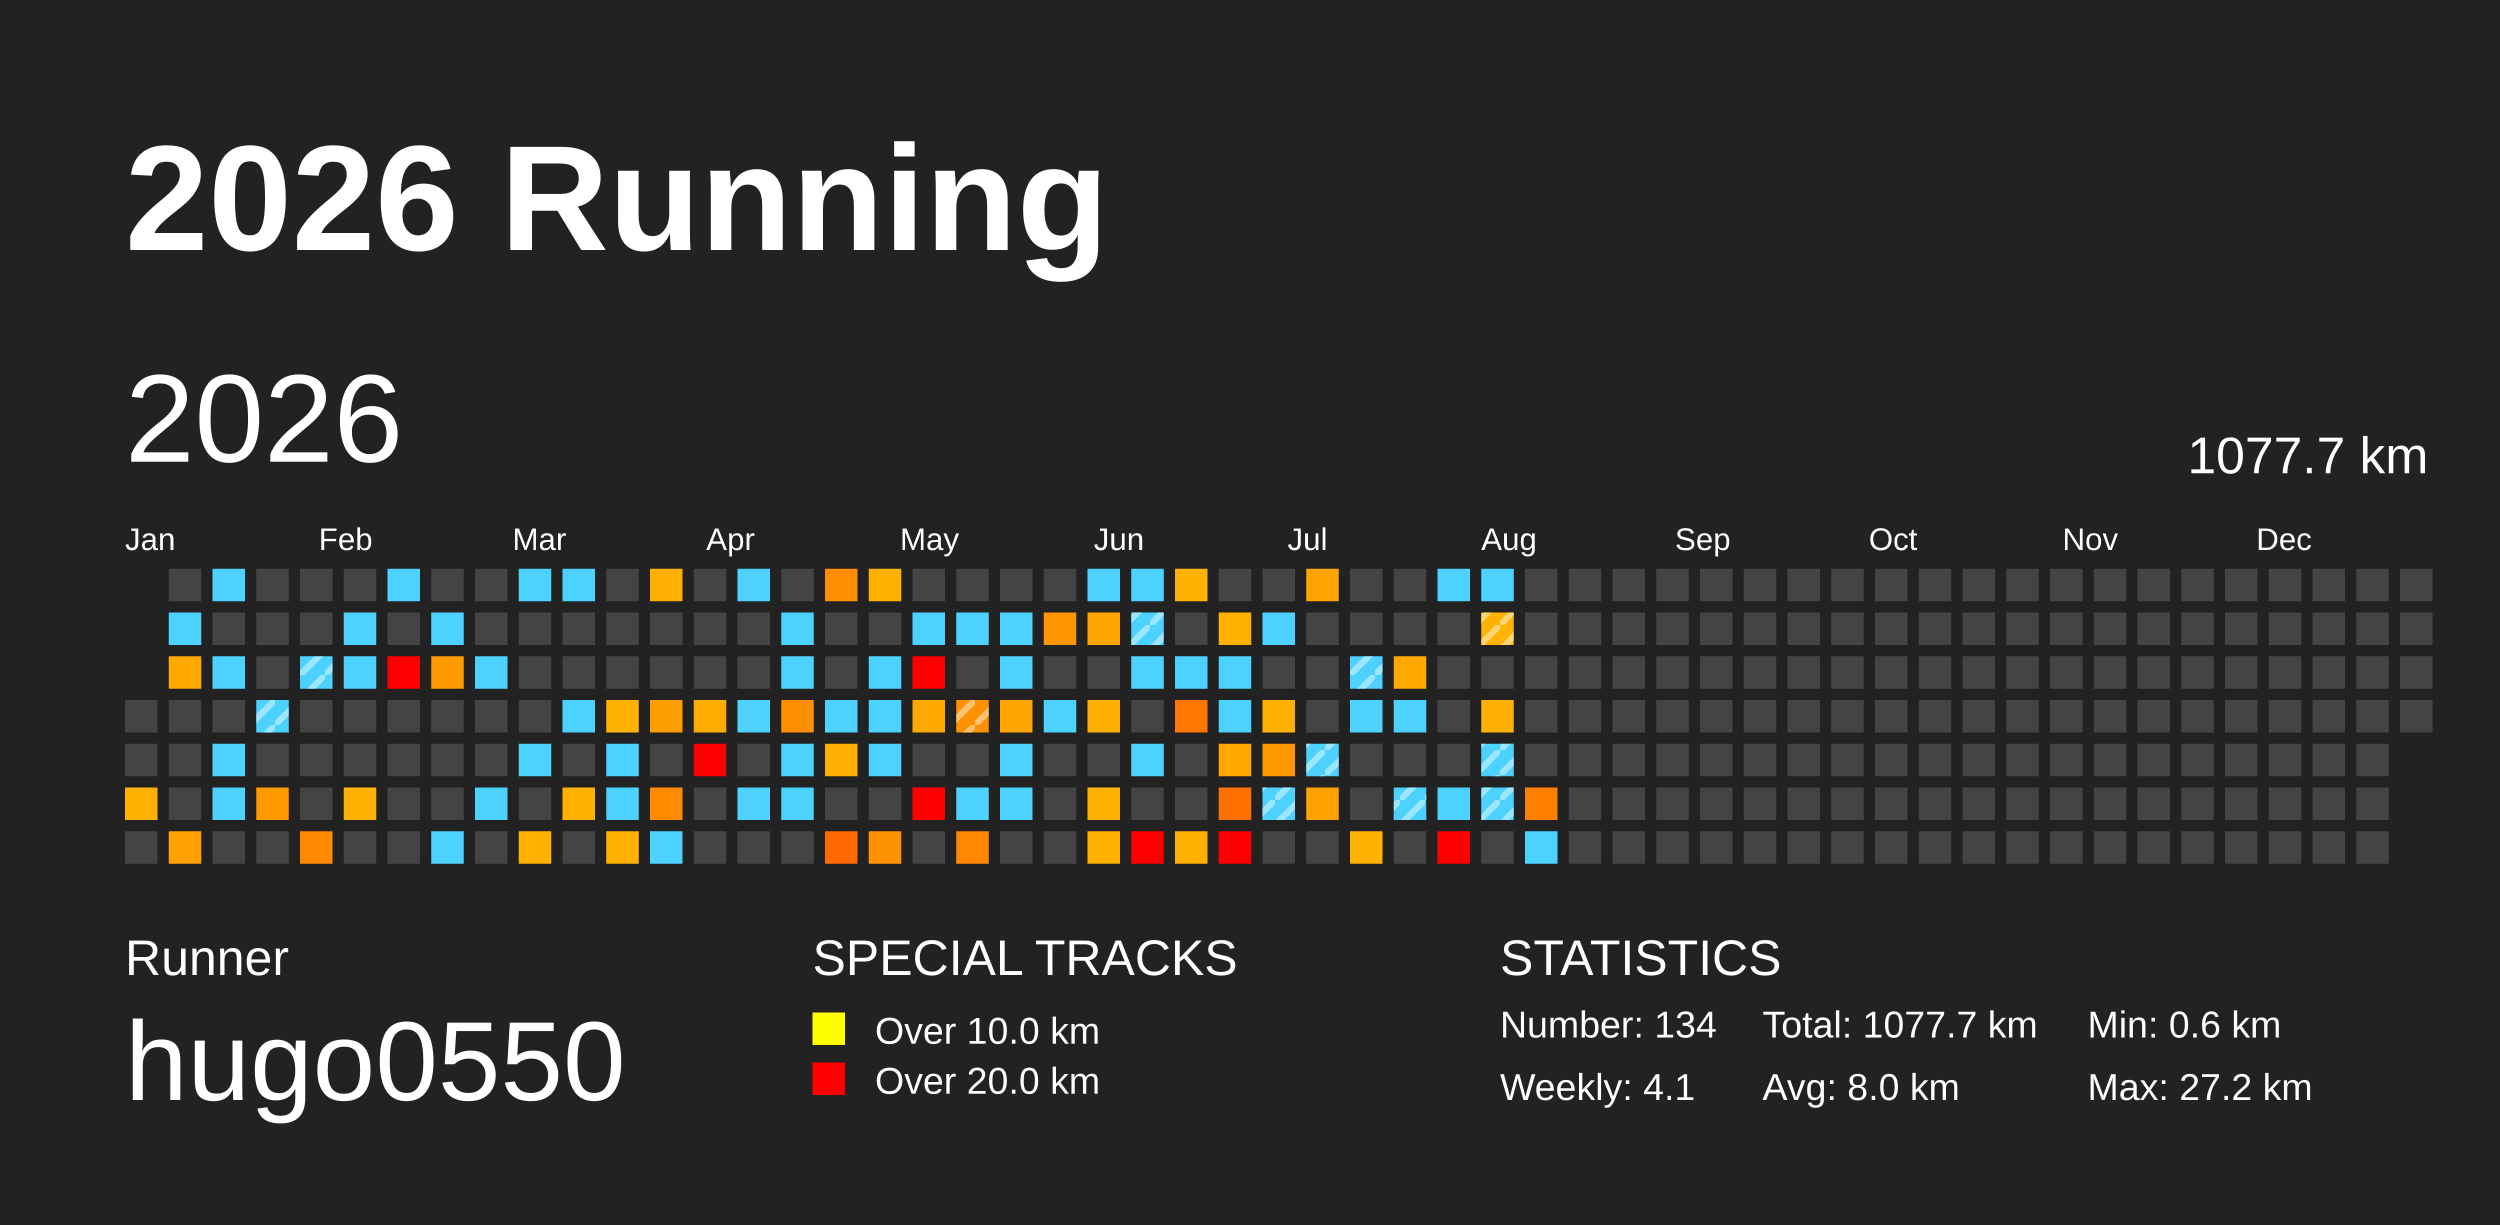
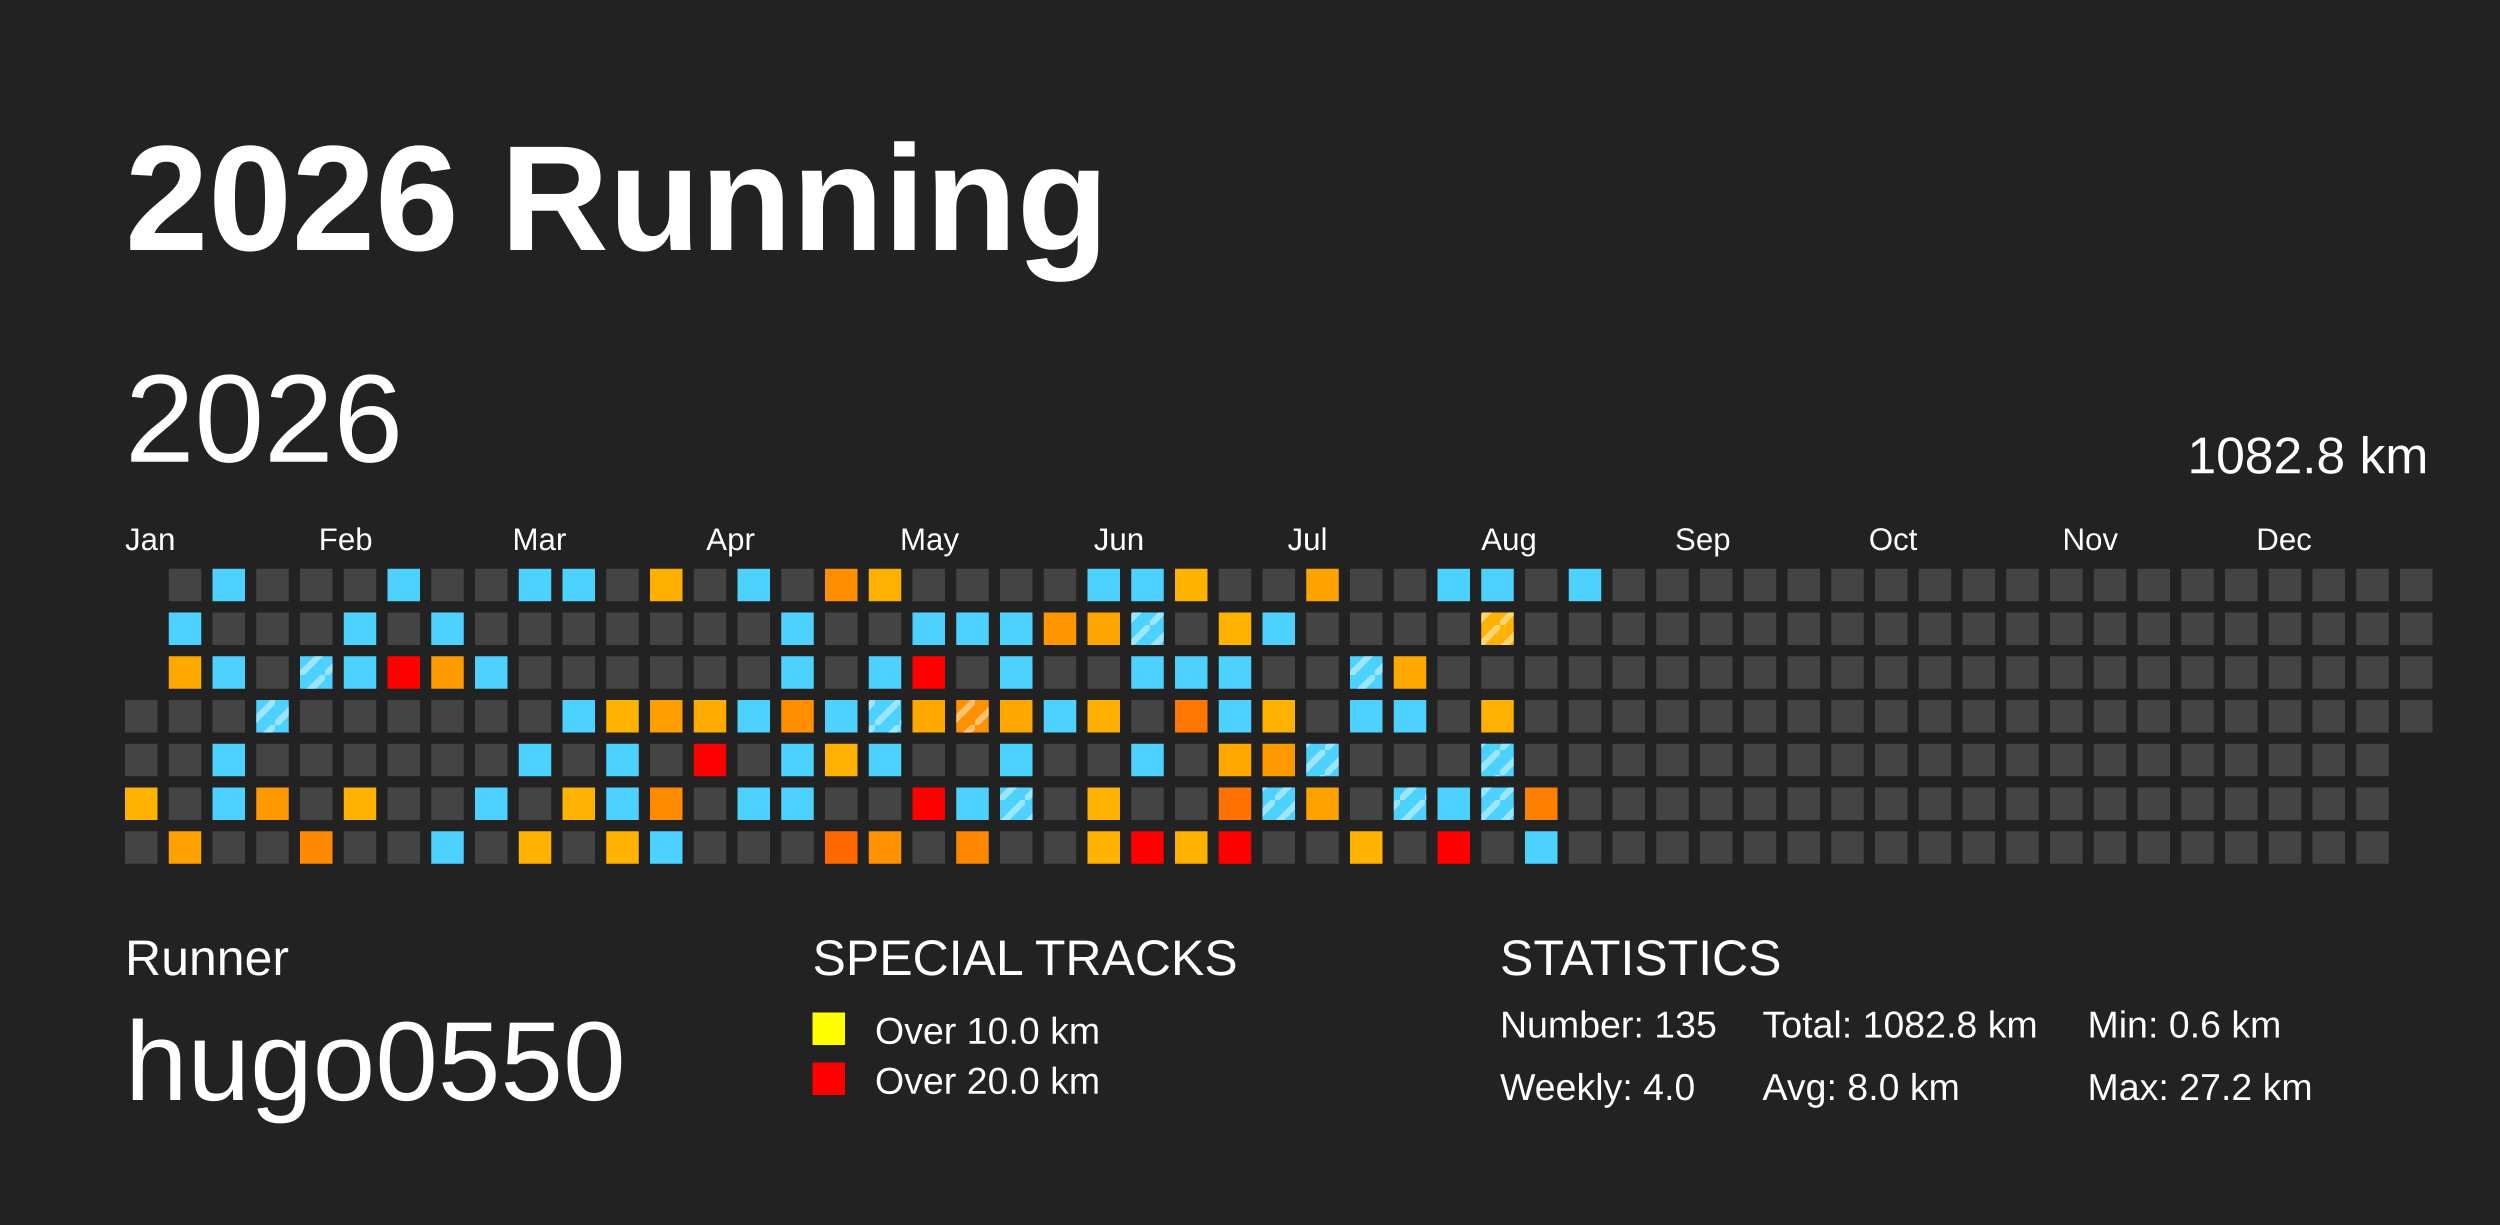
<svg xmlns="http://www.w3.org/2000/svg" baseProfile="full" height="98mm" version="1.1" viewBox="0,0,200,98" width="200mm">
  <defs>
    <pattern height="2" id="indoor-stripe" patternUnits="userSpaceOnUse" width="2">
      <line stroke="white" stroke-opacity="0.45" stroke-width="0.5" x1="0" x2="2" y1="2" y2="0" />
    </pattern>
  </defs>
  <rect fill="#222222" height="98" width="200" x="0" y="0" />
  <text fill="#FFFFFF" style="font-size:12px; font-family:Arial; font-weight:bold;" x="10" y="20">2026 Running</text>
  <text fill="#FFFFFF" style="font-size:4px; font-family:Arial" x="10" y="78">Runner</text>
  <text fill="#FFFFFF" style="font-size:9px; font-family:Arial" x="10" y="88">hugo0550</text>
  <text fill="#FFFFFF" style="font-size:4px; font-family:Arial" x="65" y="78">SPECIAL TRACKS</text>
  <rect fill="yellow" height="2.6" width="2.6" x="65" y="81" />
  <text fill="#FFFFFF" style="font-size:3px; font-family:Arial" x="70" y="83.5">Over 10.0 km</text>
  <rect fill="red" height="2.6" width="2.6" x="65" y="85" />
  <text fill="#FFFFFF" style="font-size:3px; font-family:Arial" x="70" y="87.5">Over 20.0 km</text>
  <text fill="#FFFFFF" style="font-size:4px; font-family:Arial" x="120" y="78">STATISTICS</text>
-   <text fill="#FFFFFF" style="font-size:3px; font-family:Arial" x="120" y="83">Number: 134</text>
-   <text fill="#FFFFFF" style="font-size:3px; font-family:Arial" x="120" y="88">Weekly: 4.1</text>
-   <text fill="#FFFFFF" style="font-size:3px; font-family:Arial" x="141" y="83">Total: 1077.7 km</text>
+   <text fill="#FFFFFF" style="font-size:3px; font-family:Arial" x="120" y="83">Number: 135</text>
+   <text fill="#FFFFFF" style="font-size:3px; font-family:Arial" x="120" y="88">Weekly: 4.0</text>
+   <text fill="#FFFFFF" style="font-size:3px; font-family:Arial" x="141" y="83">Total: 1082.8 km</text>
  <text fill="#FFFFFF" style="font-size:3px; font-family:Arial" x="141" y="88">Avg: 8.0 km</text>
  <text fill="#FFFFFF" style="font-size:3px; font-family:Arial" x="167" y="83">Min: 0.6 km</text>
  <text fill="#FFFFFF" style="font-size:3px; font-family:Arial" x="167" y="88">Max: 27.2 km</text>
  <text dominant-baseline="hanging" fill="#FFFFFF" style="font-size:10.0px; font-family:Arial;" x="10" y="30">2026</text>
-   <text dominant-baseline="hanging" fill="#FFFFFF" style="font-size:4.125px; font-family:Arial;" x="175" y="35">1077.7 km</text>
+   <text dominant-baseline="hanging" fill="#FFFFFF" style="font-size:4.125px; font-family:Arial;" x="175" y="35">1082.8 km</text>
  <text fill="#FFFFFF" style="font-size:2.5px; font-family:Arial" x="10.0" y="44">Jan</text>
  <text fill="#FFFFFF" style="font-size:2.5px; font-family:Arial" x="25.5" y="44">Feb</text>
  <text fill="#FFFFFF" style="font-size:2.5px; font-family:Arial" x="41.0" y="44">Mar</text>
  <text fill="#FFFFFF" style="font-size:2.5px; font-family:Arial" x="56.5" y="44">Apr</text>
  <text fill="#FFFFFF" style="font-size:2.5px; font-family:Arial" x="72.0" y="44">May</text>
  <text fill="#FFFFFF" style="font-size:2.5px; font-family:Arial" x="87.5" y="44">Jun</text>
  <text fill="#FFFFFF" style="font-size:2.5px; font-family:Arial" x="103.0" y="44">Jul</text>
  <text fill="#FFFFFF" style="font-size:2.5px; font-family:Arial" x="118.5" y="44">Aug</text>
  <text fill="#FFFFFF" style="font-size:2.5px; font-family:Arial" x="134.0" y="44">Sep</text>
  <text fill="#FFFFFF" style="font-size:2.5px; font-family:Arial" x="149.5" y="44">Oct</text>
  <text fill="#FFFFFF" style="font-size:2.5px; font-family:Arial" x="165.0" y="44">Nov</text>
  <text fill="#FFFFFF" style="font-size:2.5px; font-family:Arial" x="180.5" y="44">Dec</text>
  <rect fill="#444444" height="2.6" width="2.6" x="10.0" y="56.0" />
  <rect fill="#444444" height="2.6" width="2.6" x="10.0" y="59.5" />
  <rect fill="#ffb300" height="2.6" width="2.6" x="10.0" y="63.0" />
  <rect fill="#444444" height="2.6" width="2.6" x="10.0" y="66.5" />
  <rect fill="#444444" height="2.6" width="2.6" x="13.5" y="45.5" />
  <rect fill="#4dd2ff" height="2.6" width="2.6" x="13.5" y="49.0" />
  <rect fill="#ffa800" height="2.6" width="2.6" x="13.5" y="52.5" />
  <rect fill="#444444" height="2.6" width="2.6" x="13.5" y="56.0" />
  <rect fill="#444444" height="2.6" width="2.6" x="13.5" y="59.5" />
  <rect fill="#444444" height="2.6" width="2.6" x="13.5" y="63.0" />
  <rect fill="#ffa100" height="2.6" width="2.6" x="13.5" y="66.5" />
  <rect fill="#4dd2ff" height="2.6" width="2.6" x="17.0" y="45.5" />
  <rect fill="#444444" height="2.6" width="2.6" x="17.0" y="49.0" />
  <rect fill="#4dd2ff" height="2.6" width="2.6" x="17.0" y="52.5" />
  <rect fill="#444444" height="2.6" width="2.6" x="17.0" y="56.0" />
  <rect fill="#4dd2ff" height="2.6" width="2.6" x="17.0" y="59.5" />
  <rect fill="#4dd2ff" height="2.6" width="2.6" x="17.0" y="63.0" />
  <rect fill="#444444" height="2.6" width="2.6" x="17.0" y="66.5" />
  <rect fill="#444444" height="2.6" width="2.6" x="20.5" y="45.5" />
  <rect fill="#444444" height="2.6" width="2.6" x="20.5" y="49.0" />
  <rect fill="#444444" height="2.6" width="2.6" x="20.5" y="52.5" />
  <rect fill="#4dd2ff" height="2.6" width="2.6" x="20.5" y="56.0" />
  <rect fill="url(#indoor-stripe)" height="2.6" style="pointer-events: none;" width="2.6" x="20.5" y="56.0" />
  <rect fill="#444444" height="2.6" width="2.6" x="20.5" y="59.5" />
  <rect fill="#ff9900" height="2.6" width="2.6" x="20.5" y="63.0" />
  <rect fill="#444444" height="2.6" width="2.6" x="20.5" y="66.5" />
  <rect fill="#444444" height="2.6" width="2.6" x="24.0" y="45.5" />
  <rect fill="#444444" height="2.6" width="2.6" x="24.0" y="49.0" />
  <rect fill="#4dd2ff" height="2.6" width="2.6" x="24.0" y="52.5" />
  <rect fill="url(#indoor-stripe)" height="2.6" style="pointer-events: none;" width="2.6" x="24.0" y="52.5" />
  <rect fill="#444444" height="2.6" width="2.6" x="24.0" y="56.0" />
  <rect fill="#444444" height="2.6" width="2.6" x="24.0" y="59.5" />
  <rect fill="#444444" height="2.6" width="2.6" x="24.0" y="63.0" />
  <rect fill="#ff8900" height="2.6" width="2.6" x="24.0" y="66.5" />
  <rect fill="#444444" height="2.6" width="2.6" x="27.5" y="45.5" />
  <rect fill="#4dd2ff" height="2.6" width="2.6" x="27.5" y="49.0" />
  <rect fill="#4dd2ff" height="2.6" width="2.6" x="27.5" y="52.5" />
  <rect fill="#444444" height="2.6" width="2.6" x="27.5" y="56.0" />
  <rect fill="#444444" height="2.6" width="2.6" x="27.5" y="59.5" />
  <rect fill="#ffb300" height="2.6" width="2.6" x="27.5" y="63.0" />
  <rect fill="#444444" height="2.6" width="2.6" x="27.5" y="66.5" />
  <rect fill="#4dd2ff" height="2.6" width="2.6" x="31.0" y="45.5" />
  <rect fill="#444444" height="2.6" width="2.6" x="31.0" y="49.0" />
  <rect fill="red" height="2.6" width="2.6" x="31.0" y="52.5" />
  <rect fill="#444444" height="2.6" width="2.6" x="31.0" y="56.0" />
  <rect fill="#444444" height="2.6" width="2.6" x="31.0" y="59.5" />
  <rect fill="#444444" height="2.6" width="2.6" x="31.0" y="63.0" />
  <rect fill="#444444" height="2.6" width="2.6" x="31.0" y="66.5" />
  <rect fill="#444444" height="2.6" width="2.6" x="34.5" y="45.5" />
  <rect fill="#4dd2ff" height="2.6" width="2.6" x="34.5" y="49.0" />
  <rect fill="#ff9a00" height="2.6" width="2.6" x="34.5" y="52.5" />
  <rect fill="#444444" height="2.6" width="2.6" x="34.5" y="56.0" />
  <rect fill="#444444" height="2.6" width="2.6" x="34.5" y="59.5" />
  <rect fill="#444444" height="2.6" width="2.6" x="34.5" y="63.0" />
  <rect fill="#4dd2ff" height="2.6" width="2.6" x="34.5" y="66.5" />
  <rect fill="#444444" height="2.6" width="2.6" x="38.0" y="45.5" />
  <rect fill="#444444" height="2.6" width="2.6" x="38.0" y="49.0" />
  <rect fill="#4dd2ff" height="2.6" width="2.6" x="38.0" y="52.5" />
  <rect fill="#444444" height="2.6" width="2.6" x="38.0" y="56.0" />
  <rect fill="#444444" height="2.6" width="2.6" x="38.0" y="59.5" />
  <rect fill="#4dd2ff" height="2.6" width="2.6" x="38.0" y="63.0" />
  <rect fill="#444444" height="2.6" width="2.6" x="38.0" y="66.5" />
  <rect fill="#4dd2ff" height="2.6" width="2.6" x="41.5" y="45.5" />
  <rect fill="#444444" height="2.6" width="2.6" x="41.5" y="49.0" />
  <rect fill="#444444" height="2.6" width="2.6" x="41.5" y="52.5" />
  <rect fill="#444444" height="2.6" width="2.6" x="41.5" y="56.0" />
  <rect fill="#4dd2ff" height="2.6" width="2.6" x="41.5" y="59.5" />
  <rect fill="#444444" height="2.6" width="2.6" x="41.5" y="63.0" />
  <rect fill="#ffb300" height="2.6" width="2.6" x="41.5" y="66.5" />
  <rect fill="#4dd2ff" height="2.6" width="2.6" x="45.0" y="45.5" />
  <rect fill="#444444" height="2.6" width="2.6" x="45.0" y="49.0" />
  <rect fill="#444444" height="2.6" width="2.6" x="45.0" y="52.5" />
  <rect fill="#4dd2ff" height="2.6" width="2.6" x="45.0" y="56.0" />
  <rect fill="#444444" height="2.6" width="2.6" x="45.0" y="59.5" />
  <rect fill="#ffb200" height="2.6" width="2.6" x="45.0" y="63.0" />
  <rect fill="#444444" height="2.6" width="2.6" x="45.0" y="66.5" />
  <rect fill="#444444" height="2.6" width="2.6" x="48.5" y="45.5" />
  <rect fill="#444444" height="2.6" width="2.6" x="48.5" y="49.0" />
  <rect fill="#444444" height="2.6" width="2.6" x="48.5" y="52.5" />
  <rect fill="#ffb200" height="2.6" width="2.6" x="48.5" y="56.0" />
  <rect fill="#4dd2ff" height="2.6" width="2.6" x="48.5" y="59.5" />
  <rect fill="#4dd2ff" height="2.6" width="2.6" x="48.5" y="63.0" />
  <rect fill="#ffb300" height="2.6" width="2.6" x="48.5" y="66.5" />
  <rect fill="#ffaf00" height="2.6" width="2.6" x="52.0" y="45.5" />
  <rect fill="#444444" height="2.6" width="2.6" x="52.0" y="49.0" />
  <rect fill="#444444" height="2.6" width="2.6" x="52.0" y="52.5" />
  <rect fill="#ff9e00" height="2.6" width="2.6" x="52.0" y="56.0" />
  <rect fill="#444444" height="2.6" width="2.6" x="52.0" y="59.5" />
  <rect fill="#ff8c00" height="2.6" width="2.6" x="52.0" y="63.0" />
  <rect fill="#4dd2ff" height="2.6" width="2.6" x="52.0" y="66.5" />
  <rect fill="#444444" height="2.6" width="2.6" x="55.5" y="45.5" />
  <rect fill="#444444" height="2.6" width="2.6" x="55.5" y="49.0" />
  <rect fill="#444444" height="2.6" width="2.6" x="55.5" y="52.5" />
  <rect fill="#ffac00" height="2.6" width="2.6" x="55.5" y="56.0" />
  <rect fill="red" height="2.6" width="2.6" x="55.5" y="59.5" />
  <rect fill="#444444" height="2.6" width="2.6" x="55.5" y="63.0" />
  <rect fill="#444444" height="2.6" width="2.6" x="55.5" y="66.5" />
  <rect fill="#4dd2ff" height="2.6" width="2.6" x="59.0" y="45.5" />
  <rect fill="#444444" height="2.6" width="2.6" x="59.0" y="49.0" />
  <rect fill="#444444" height="2.6" width="2.6" x="59.0" y="52.5" />
  <rect fill="#4dd2ff" height="2.6" width="2.6" x="59.0" y="56.0" />
  <rect fill="#444444" height="2.6" width="2.6" x="59.0" y="59.5" />
  <rect fill="#4dd2ff" height="2.6" width="2.6" x="59.0" y="63.0" />
  <rect fill="#444444" height="2.6" width="2.6" x="59.0" y="66.5" />
  <rect fill="#444444" height="2.6" width="2.6" x="62.5" y="45.5" />
  <rect fill="#4dd2ff" height="2.6" width="2.6" x="62.5" y="49.0" />
  <rect fill="#4dd2ff" height="2.6" width="2.6" x="62.5" y="52.5" />
  <rect fill="#ff8e00" height="2.6" width="2.6" x="62.5" y="56.0" />
  <rect fill="#4dd2ff" height="2.6" width="2.6" x="62.5" y="59.5" />
  <rect fill="#4dd2ff" height="2.6" width="2.6" x="62.5" y="63.0" />
  <rect fill="#444444" height="2.6" width="2.6" x="62.5" y="66.5" />
  <rect fill="#ff8f00" height="2.6" width="2.6" x="66.0" y="45.5" />
  <rect fill="#444444" height="2.6" width="2.6" x="66.0" y="49.0" />
  <rect fill="#444444" height="2.6" width="2.6" x="66.0" y="52.5" />
  <rect fill="#4dd2ff" height="2.6" width="2.6" x="66.0" y="56.0" />
  <rect fill="#ffb000" height="2.6" width="2.6" x="66.0" y="59.5" />
  <rect fill="#444444" height="2.6" width="2.6" x="66.0" y="63.0" />
  <rect fill="#ff6900" height="2.6" width="2.6" x="66.0" y="66.5" />
  <rect fill="#ffb100" height="2.6" width="2.6" x="69.5" y="45.5" />
  <rect fill="#444444" height="2.6" width="2.6" x="69.5" y="49.0" />
  <rect fill="#4dd2ff" height="2.6" width="2.6" x="69.5" y="52.5" />
  <rect fill="#4dd2ff" height="2.6" width="2.6" x="69.5" y="56.0" />
+   <rect fill="url(#indoor-stripe)" height="2.6" style="pointer-events: none;" width="2.6" x="69.5" y="56.0" />
  <rect fill="#4dd2ff" height="2.6" width="2.6" x="69.5" y="59.5" />
  <rect fill="#444444" height="2.6" width="2.6" x="69.5" y="63.0" />
  <rect fill="#ff9200" height="2.6" width="2.6" x="69.5" y="66.5" />
  <rect fill="#444444" height="2.6" width="2.6" x="73.0" y="45.5" />
  <rect fill="#4dd2ff" height="2.6" width="2.6" x="73.0" y="49.0" />
  <rect fill="red" height="2.6" width="2.6" x="73.0" y="52.5" />
  <rect fill="#ffa900" height="2.6" width="2.6" x="73.0" y="56.0" />
  <rect fill="#444444" height="2.6" width="2.6" x="73.0" y="59.5" />
  <rect fill="red" height="2.6" width="2.6" x="73.0" y="63.0" />
  <rect fill="#444444" height="2.6" width="2.6" x="73.0" y="66.5" />
  <rect fill="#444444" height="2.6" width="2.6" x="76.5" y="45.5" />
  <rect fill="#4dd2ff" height="2.6" width="2.6" x="76.5" y="49.0" />
  <rect fill="#444444" height="2.6" width="2.6" x="76.5" y="52.5" />
  <rect fill="#ff9000" height="2.6" width="2.6" x="76.5" y="56.0" />
  <rect fill="url(#indoor-stripe)" height="2.6" style="pointer-events: none;" width="2.6" x="76.5" y="56.0" />
  <rect fill="#444444" height="2.6" width="2.6" x="76.5" y="59.5" />
  <rect fill="#4dd2ff" height="2.6" width="2.6" x="76.5" y="63.0" />
  <rect fill="#ff8800" height="2.6" width="2.6" x="76.5" y="66.5" />
  <rect fill="#444444" height="2.6" width="2.6" x="80.0" y="45.5" />
  <rect fill="#4dd2ff" height="2.6" width="2.6" x="80.0" y="49.0" />
  <rect fill="#4dd2ff" height="2.6" width="2.6" x="80.0" y="52.5" />
  <rect fill="#ffa600" height="2.6" width="2.6" x="80.0" y="56.0" />
  <rect fill="#4dd2ff" height="2.6" width="2.6" x="80.0" y="59.5" />
  <rect fill="#4dd2ff" height="2.6" width="2.6" x="80.0" y="63.0" />
+   <rect fill="url(#indoor-stripe)" height="2.6" style="pointer-events: none;" width="2.6" x="80.0" y="63.0" />
  <rect fill="#444444" height="2.6" width="2.6" x="80.0" y="66.5" />
  <rect fill="#444444" height="2.6" width="2.6" x="83.5" y="45.5" />
  <rect fill="#ff9600" height="2.6" width="2.6" x="83.5" y="49.0" />
  <rect fill="#444444" height="2.6" width="2.6" x="83.5" y="52.5" />
  <rect fill="#4dd2ff" height="2.6" width="2.6" x="83.5" y="56.0" />
  <rect fill="#444444" height="2.6" width="2.6" x="83.5" y="59.5" />
  <rect fill="#444444" height="2.6" width="2.6" x="83.5" y="63.0" />
  <rect fill="#444444" height="2.6" width="2.6" x="83.5" y="66.5" />
  <rect fill="#4dd2ff" height="2.6" width="2.6" x="87.0" y="45.5" />
  <rect fill="#ffa500" height="2.6" width="2.6" x="87.0" y="49.0" />
  <rect fill="#444444" height="2.6" width="2.6" x="87.0" y="52.5" />
  <rect fill="#ffaf00" height="2.6" width="2.6" x="87.0" y="56.0" />
  <rect fill="#444444" height="2.6" width="2.6" x="87.0" y="59.5" />
  <rect fill="#ffb200" height="2.6" width="2.6" x="87.0" y="63.0" />
  <rect fill="#ffb200" height="2.6" width="2.6" x="87.0" y="66.5" />
  <rect fill="#4dd2ff" height="2.6" width="2.6" x="90.5" y="45.5" />
  <rect fill="#4dd2ff" height="2.6" width="2.6" x="90.5" y="49.0" />
  <rect fill="url(#indoor-stripe)" height="2.6" style="pointer-events: none;" width="2.6" x="90.5" y="49.0" />
  <rect fill="#4dd2ff" height="2.6" width="2.6" x="90.5" y="52.5" />
  <rect fill="#444444" height="2.6" width="2.6" x="90.5" y="56.0" />
  <rect fill="#4dd2ff" height="2.6" width="2.6" x="90.5" y="59.5" />
  <rect fill="#444444" height="2.6" width="2.6" x="90.5" y="63.0" />
  <rect fill="red" height="2.6" width="2.6" x="90.5" y="66.5" />
  <rect fill="#ffb200" height="2.6" width="2.6" x="94.0" y="45.5" />
  <rect fill="#444444" height="2.6" width="2.6" x="94.0" y="49.0" />
  <rect fill="#4dd2ff" height="2.6" width="2.6" x="94.0" y="52.5" />
  <rect fill="#ff7600" height="2.6" width="2.6" x="94.0" y="56.0" />
  <rect fill="#444444" height="2.6" width="2.6" x="94.0" y="59.5" />
  <rect fill="#444444" height="2.6" width="2.6" x="94.0" y="63.0" />
  <rect fill="#ffb100" height="2.6" width="2.6" x="94.0" y="66.5" />
  <rect fill="#444444" height="2.6" width="2.6" x="97.5" y="45.5" />
  <rect fill="#ffb100" height="2.6" width="2.6" x="97.5" y="49.0" />
  <rect fill="#4dd2ff" height="2.6" width="2.6" x="97.5" y="52.5" />
  <rect fill="#4dd2ff" height="2.6" width="2.6" x="97.5" y="56.0" />
  <rect fill="#ffa900" height="2.6" width="2.6" x="97.5" y="59.5" />
  <rect fill="#ff7100" height="2.6" width="2.6" x="97.5" y="63.0" />
  <rect fill="red" height="2.6" width="2.6" x="97.5" y="66.5" />
  <rect fill="#444444" height="2.6" width="2.6" x="101.0" y="45.5" />
  <rect fill="#4dd2ff" height="2.6" width="2.6" x="101.0" y="49.0" />
  <rect fill="#444444" height="2.6" width="2.6" x="101.0" y="52.5" />
  <rect fill="#ffb100" height="2.6" width="2.6" x="101.0" y="56.0" />
  <rect fill="#ff9900" height="2.6" width="2.6" x="101.0" y="59.5" />
  <rect fill="#4dd2ff" height="2.6" width="2.6" x="101.0" y="63.0" />
  <rect fill="url(#indoor-stripe)" height="2.6" style="pointer-events: none;" width="2.6" x="101.0" y="63.0" />
  <rect fill="#444444" height="2.6" width="2.6" x="101.0" y="66.5" />
  <rect fill="#ffa300" height="2.6" width="2.6" x="104.5" y="45.5" />
  <rect fill="#444444" height="2.6" width="2.6" x="104.5" y="49.0" />
  <rect fill="#444444" height="2.6" width="2.6" x="104.5" y="52.5" />
  <rect fill="#444444" height="2.6" width="2.6" x="104.5" y="56.0" />
  <rect fill="#4dd2ff" height="2.6" width="2.6" x="104.5" y="59.5" />
  <rect fill="url(#indoor-stripe)" height="2.6" style="pointer-events: none;" width="2.6" x="104.5" y="59.5" />
  <rect fill="#ffa200" height="2.6" width="2.6" x="104.5" y="63.0" />
  <rect fill="#444444" height="2.6" width="2.6" x="104.5" y="66.5" />
  <rect fill="#444444" height="2.6" width="2.6" x="108.0" y="45.5" />
  <rect fill="#444444" height="2.6" width="2.6" x="108.0" y="49.0" />
  <rect fill="#4dd2ff" height="2.6" width="2.6" x="108.0" y="52.5" />
  <rect fill="url(#indoor-stripe)" height="2.6" style="pointer-events: none;" width="2.6" x="108.0" y="52.5" />
  <rect fill="#4dd2ff" height="2.6" width="2.6" x="108.0" y="56.0" />
  <rect fill="#444444" height="2.6" width="2.6" x="108.0" y="59.5" />
  <rect fill="#444444" height="2.6" width="2.6" x="108.0" y="63.0" />
  <rect fill="#ffb300" height="2.6" width="2.6" x="108.0" y="66.5" />
  <rect fill="#444444" height="2.6" width="2.6" x="111.5" y="45.5" />
  <rect fill="#444444" height="2.6" width="2.6" x="111.5" y="49.0" />
  <rect fill="#ffa900" height="2.6" width="2.6" x="111.5" y="52.5" />
  <rect fill="#4dd2ff" height="2.6" width="2.6" x="111.5" y="56.0" />
  <rect fill="#444444" height="2.6" width="2.6" x="111.5" y="59.5" />
  <rect fill="#4dd2ff" height="2.6" width="2.6" x="111.5" y="63.0" />
  <rect fill="url(#indoor-stripe)" height="2.6" style="pointer-events: none;" width="2.6" x="111.5" y="63.0" />
  <rect fill="#444444" height="2.6" width="2.6" x="111.5" y="66.5" />
  <rect fill="#4dd2ff" height="2.6" width="2.6" x="115.0" y="45.5" />
  <rect fill="#444444" height="2.6" width="2.6" x="115.0" y="49.0" />
  <rect fill="#444444" height="2.6" width="2.6" x="115.0" y="52.5" />
  <rect fill="#444444" height="2.6" width="2.6" x="115.0" y="56.0" />
  <rect fill="#444444" height="2.6" width="2.6" x="115.0" y="59.5" />
  <rect fill="#4dd2ff" height="2.6" width="2.6" x="115.0" y="63.0" />
  <rect fill="red" height="2.6" width="2.6" x="115.0" y="66.5" />
  <rect fill="#4dd2ff" height="2.6" width="2.6" x="118.5" y="45.5" />
  <rect fill="#ffb300" height="2.6" width="2.6" x="118.5" y="49.0" />
  <rect fill="url(#indoor-stripe)" height="2.6" style="pointer-events: none;" width="2.6" x="118.5" y="49.0" />
  <rect fill="#444444" height="2.6" width="2.6" x="118.5" y="52.5" />
  <rect fill="#ffb000" height="2.6" width="2.6" x="118.5" y="56.0" />
  <rect fill="#4dd2ff" height="2.6" width="2.6" x="118.5" y="59.5" />
  <rect fill="url(#indoor-stripe)" height="2.6" style="pointer-events: none;" width="2.6" x="118.5" y="59.5" />
  <rect fill="#4dd2ff" height="2.6" width="2.6" x="118.5" y="63.0" />
  <rect fill="url(#indoor-stripe)" height="2.6" style="pointer-events: none;" width="2.6" x="118.5" y="63.0" />
  <rect fill="#444444" height="2.6" width="2.6" x="118.5" y="66.5" />
  <rect fill="#444444" height="2.6" width="2.6" x="122.0" y="45.5" />
  <rect fill="#444444" height="2.6" width="2.6" x="122.0" y="49.0" />
  <rect fill="#444444" height="2.6" width="2.6" x="122.0" y="52.5" />
  <rect fill="#444444" height="2.6" width="2.6" x="122.0" y="56.0" />
  <rect fill="#444444" height="2.6" width="2.6" x="122.0" y="59.5" />
  <rect fill="#ff8000" height="2.6" width="2.6" x="122.0" y="63.0" />
  <rect fill="#4dd2ff" height="2.6" width="2.6" x="122.0" y="66.5" />
-   <rect fill="#444444" height="2.6" width="2.6" x="125.5" y="45.5" />
+   <rect fill="#4dd2ff" height="2.6" width="2.6" x="125.5" y="45.5" />
  <rect fill="#444444" height="2.6" width="2.6" x="125.5" y="49.0" />
  <rect fill="#444444" height="2.6" width="2.6" x="125.5" y="52.5" />
  <rect fill="#444444" height="2.6" width="2.6" x="125.5" y="56.0" />
  <rect fill="#444444" height="2.6" width="2.6" x="125.5" y="59.5" />
  <rect fill="#444444" height="2.6" width="2.6" x="125.5" y="63.0" />
  <rect fill="#444444" height="2.6" width="2.6" x="125.5" y="66.5" />
  <rect fill="#444444" height="2.6" width="2.6" x="129.0" y="45.5" />
  <rect fill="#444444" height="2.6" width="2.6" x="129.0" y="49.0" />
  <rect fill="#444444" height="2.6" width="2.6" x="129.0" y="52.5" />
  <rect fill="#444444" height="2.6" width="2.6" x="129.0" y="56.0" />
  <rect fill="#444444" height="2.6" width="2.6" x="129.0" y="59.5" />
  <rect fill="#444444" height="2.6" width="2.6" x="129.0" y="63.0" />
  <rect fill="#444444" height="2.6" width="2.6" x="129.0" y="66.5" />
  <rect fill="#444444" height="2.6" width="2.6" x="132.5" y="45.5" />
  <rect fill="#444444" height="2.6" width="2.6" x="132.5" y="49.0" />
  <rect fill="#444444" height="2.6" width="2.6" x="132.5" y="52.5" />
  <rect fill="#444444" height="2.6" width="2.6" x="132.5" y="56.0" />
  <rect fill="#444444" height="2.6" width="2.6" x="132.5" y="59.5" />
  <rect fill="#444444" height="2.6" width="2.6" x="132.5" y="63.0" />
  <rect fill="#444444" height="2.6" width="2.6" x="132.5" y="66.5" />
  <rect fill="#444444" height="2.6" width="2.6" x="136.0" y="45.5" />
  <rect fill="#444444" height="2.6" width="2.6" x="136.0" y="49.0" />
  <rect fill="#444444" height="2.6" width="2.6" x="136.0" y="52.5" />
  <rect fill="#444444" height="2.6" width="2.6" x="136.0" y="56.0" />
  <rect fill="#444444" height="2.6" width="2.6" x="136.0" y="59.5" />
  <rect fill="#444444" height="2.6" width="2.6" x="136.0" y="63.0" />
  <rect fill="#444444" height="2.6" width="2.6" x="136.0" y="66.5" />
  <rect fill="#444444" height="2.6" width="2.6" x="139.5" y="45.5" />
  <rect fill="#444444" height="2.6" width="2.6" x="139.5" y="49.0" />
  <rect fill="#444444" height="2.6" width="2.6" x="139.5" y="52.5" />
  <rect fill="#444444" height="2.6" width="2.6" x="139.5" y="56.0" />
  <rect fill="#444444" height="2.6" width="2.6" x="139.5" y="59.5" />
  <rect fill="#444444" height="2.6" width="2.6" x="139.5" y="63.0" />
  <rect fill="#444444" height="2.6" width="2.6" x="139.5" y="66.5" />
  <rect fill="#444444" height="2.6" width="2.6" x="143.0" y="45.5" />
  <rect fill="#444444" height="2.6" width="2.6" x="143.0" y="49.0" />
  <rect fill="#444444" height="2.6" width="2.6" x="143.0" y="52.5" />
  <rect fill="#444444" height="2.6" width="2.6" x="143.0" y="56.0" />
  <rect fill="#444444" height="2.6" width="2.6" x="143.0" y="59.5" />
  <rect fill="#444444" height="2.6" width="2.6" x="143.0" y="63.0" />
  <rect fill="#444444" height="2.6" width="2.6" x="143.0" y="66.5" />
  <rect fill="#444444" height="2.6" width="2.6" x="146.5" y="45.5" />
  <rect fill="#444444" height="2.6" width="2.6" x="146.5" y="49.0" />
  <rect fill="#444444" height="2.6" width="2.6" x="146.5" y="52.5" />
  <rect fill="#444444" height="2.6" width="2.6" x="146.5" y="56.0" />
  <rect fill="#444444" height="2.6" width="2.6" x="146.5" y="59.5" />
  <rect fill="#444444" height="2.6" width="2.6" x="146.5" y="63.0" />
  <rect fill="#444444" height="2.6" width="2.6" x="146.5" y="66.5" />
  <rect fill="#444444" height="2.6" width="2.6" x="150.0" y="45.5" />
  <rect fill="#444444" height="2.6" width="2.6" x="150.0" y="49.0" />
  <rect fill="#444444" height="2.6" width="2.6" x="150.0" y="52.5" />
  <rect fill="#444444" height="2.6" width="2.6" x="150.0" y="56.0" />
  <rect fill="#444444" height="2.6" width="2.6" x="150.0" y="59.5" />
  <rect fill="#444444" height="2.6" width="2.6" x="150.0" y="63.0" />
  <rect fill="#444444" height="2.6" width="2.6" x="150.0" y="66.5" />
  <rect fill="#444444" height="2.6" width="2.6" x="153.5" y="45.5" />
  <rect fill="#444444" height="2.6" width="2.6" x="153.5" y="49.0" />
  <rect fill="#444444" height="2.6" width="2.6" x="153.5" y="52.5" />
  <rect fill="#444444" height="2.6" width="2.6" x="153.5" y="56.0" />
  <rect fill="#444444" height="2.6" width="2.6" x="153.5" y="59.5" />
  <rect fill="#444444" height="2.6" width="2.6" x="153.5" y="63.0" />
  <rect fill="#444444" height="2.6" width="2.6" x="153.5" y="66.5" />
  <rect fill="#444444" height="2.6" width="2.6" x="157.0" y="45.5" />
  <rect fill="#444444" height="2.6" width="2.6" x="157.0" y="49.0" />
  <rect fill="#444444" height="2.6" width="2.6" x="157.0" y="52.5" />
  <rect fill="#444444" height="2.6" width="2.6" x="157.0" y="56.0" />
  <rect fill="#444444" height="2.6" width="2.6" x="157.0" y="59.5" />
  <rect fill="#444444" height="2.6" width="2.6" x="157.0" y="63.0" />
  <rect fill="#444444" height="2.6" width="2.6" x="157.0" y="66.5" />
  <rect fill="#444444" height="2.6" width="2.6" x="160.5" y="45.5" />
  <rect fill="#444444" height="2.6" width="2.6" x="160.5" y="49.0" />
  <rect fill="#444444" height="2.6" width="2.6" x="160.5" y="52.5" />
  <rect fill="#444444" height="2.6" width="2.6" x="160.5" y="56.0" />
  <rect fill="#444444" height="2.6" width="2.6" x="160.5" y="59.5" />
  <rect fill="#444444" height="2.6" width="2.6" x="160.5" y="63.0" />
  <rect fill="#444444" height="2.6" width="2.6" x="160.5" y="66.5" />
  <rect fill="#444444" height="2.6" width="2.6" x="164.0" y="45.5" />
  <rect fill="#444444" height="2.6" width="2.6" x="164.0" y="49.0" />
  <rect fill="#444444" height="2.6" width="2.6" x="164.0" y="52.5" />
  <rect fill="#444444" height="2.6" width="2.6" x="164.0" y="56.0" />
  <rect fill="#444444" height="2.6" width="2.6" x="164.0" y="59.5" />
  <rect fill="#444444" height="2.6" width="2.6" x="164.0" y="63.0" />
  <rect fill="#444444" height="2.6" width="2.6" x="164.0" y="66.5" />
  <rect fill="#444444" height="2.6" width="2.6" x="167.5" y="45.5" />
  <rect fill="#444444" height="2.6" width="2.6" x="167.5" y="49.0" />
  <rect fill="#444444" height="2.6" width="2.6" x="167.5" y="52.5" />
  <rect fill="#444444" height="2.6" width="2.6" x="167.5" y="56.0" />
  <rect fill="#444444" height="2.6" width="2.6" x="167.5" y="59.5" />
  <rect fill="#444444" height="2.6" width="2.6" x="167.5" y="63.0" />
  <rect fill="#444444" height="2.6" width="2.6" x="167.5" y="66.5" />
  <rect fill="#444444" height="2.6" width="2.6" x="171.0" y="45.5" />
  <rect fill="#444444" height="2.6" width="2.6" x="171.0" y="49.0" />
  <rect fill="#444444" height="2.6" width="2.6" x="171.0" y="52.5" />
  <rect fill="#444444" height="2.6" width="2.6" x="171.0" y="56.0" />
  <rect fill="#444444" height="2.6" width="2.6" x="171.0" y="59.5" />
  <rect fill="#444444" height="2.6" width="2.6" x="171.0" y="63.0" />
  <rect fill="#444444" height="2.6" width="2.6" x="171.0" y="66.5" />
  <rect fill="#444444" height="2.6" width="2.6" x="174.5" y="45.5" />
  <rect fill="#444444" height="2.6" width="2.6" x="174.5" y="49.0" />
  <rect fill="#444444" height="2.6" width="2.6" x="174.5" y="52.5" />
  <rect fill="#444444" height="2.6" width="2.6" x="174.5" y="56.0" />
  <rect fill="#444444" height="2.6" width="2.6" x="174.5" y="59.5" />
  <rect fill="#444444" height="2.6" width="2.6" x="174.5" y="63.0" />
  <rect fill="#444444" height="2.6" width="2.6" x="174.5" y="66.5" />
  <rect fill="#444444" height="2.6" width="2.6" x="178.0" y="45.5" />
  <rect fill="#444444" height="2.6" width="2.6" x="178.0" y="49.0" />
  <rect fill="#444444" height="2.6" width="2.6" x="178.0" y="52.5" />
  <rect fill="#444444" height="2.6" width="2.6" x="178.0" y="56.0" />
  <rect fill="#444444" height="2.6" width="2.6" x="178.0" y="59.5" />
  <rect fill="#444444" height="2.6" width="2.6" x="178.0" y="63.0" />
  <rect fill="#444444" height="2.6" width="2.6" x="178.0" y="66.5" />
  <rect fill="#444444" height="2.6" width="2.6" x="181.5" y="45.5" />
  <rect fill="#444444" height="2.6" width="2.6" x="181.5" y="49.0" />
  <rect fill="#444444" height="2.6" width="2.6" x="181.5" y="52.5" />
  <rect fill="#444444" height="2.6" width="2.6" x="181.5" y="56.0" />
  <rect fill="#444444" height="2.6" width="2.6" x="181.5" y="59.5" />
  <rect fill="#444444" height="2.6" width="2.6" x="181.5" y="63.0" />
  <rect fill="#444444" height="2.6" width="2.6" x="181.5" y="66.5" />
  <rect fill="#444444" height="2.6" width="2.6" x="185.0" y="45.5" />
  <rect fill="#444444" height="2.6" width="2.6" x="185.0" y="49.0" />
  <rect fill="#444444" height="2.6" width="2.6" x="185.0" y="52.5" />
  <rect fill="#444444" height="2.6" width="2.6" x="185.0" y="56.0" />
  <rect fill="#444444" height="2.6" width="2.6" x="185.0" y="59.5" />
  <rect fill="#444444" height="2.6" width="2.6" x="185.0" y="63.0" />
  <rect fill="#444444" height="2.6" width="2.6" x="185.0" y="66.5" />
  <rect fill="#444444" height="2.6" width="2.6" x="188.5" y="45.5" />
  <rect fill="#444444" height="2.6" width="2.6" x="188.5" y="49.0" />
  <rect fill="#444444" height="2.6" width="2.6" x="188.5" y="52.5" />
  <rect fill="#444444" height="2.6" width="2.6" x="188.5" y="56.0" />
  <rect fill="#444444" height="2.6" width="2.6" x="188.5" y="59.5" />
  <rect fill="#444444" height="2.6" width="2.6" x="188.5" y="63.0" />
  <rect fill="#444444" height="2.6" width="2.6" x="188.5" y="66.5" />
  <rect fill="#444444" height="2.6" width="2.6" x="192.0" y="45.5" />
  <rect fill="#444444" height="2.6" width="2.6" x="192.0" y="49.0" />
  <rect fill="#444444" height="2.6" width="2.6" x="192.0" y="52.5" />
  <rect fill="#444444" height="2.6" width="2.6" x="192.0" y="56.0" />
</svg>
